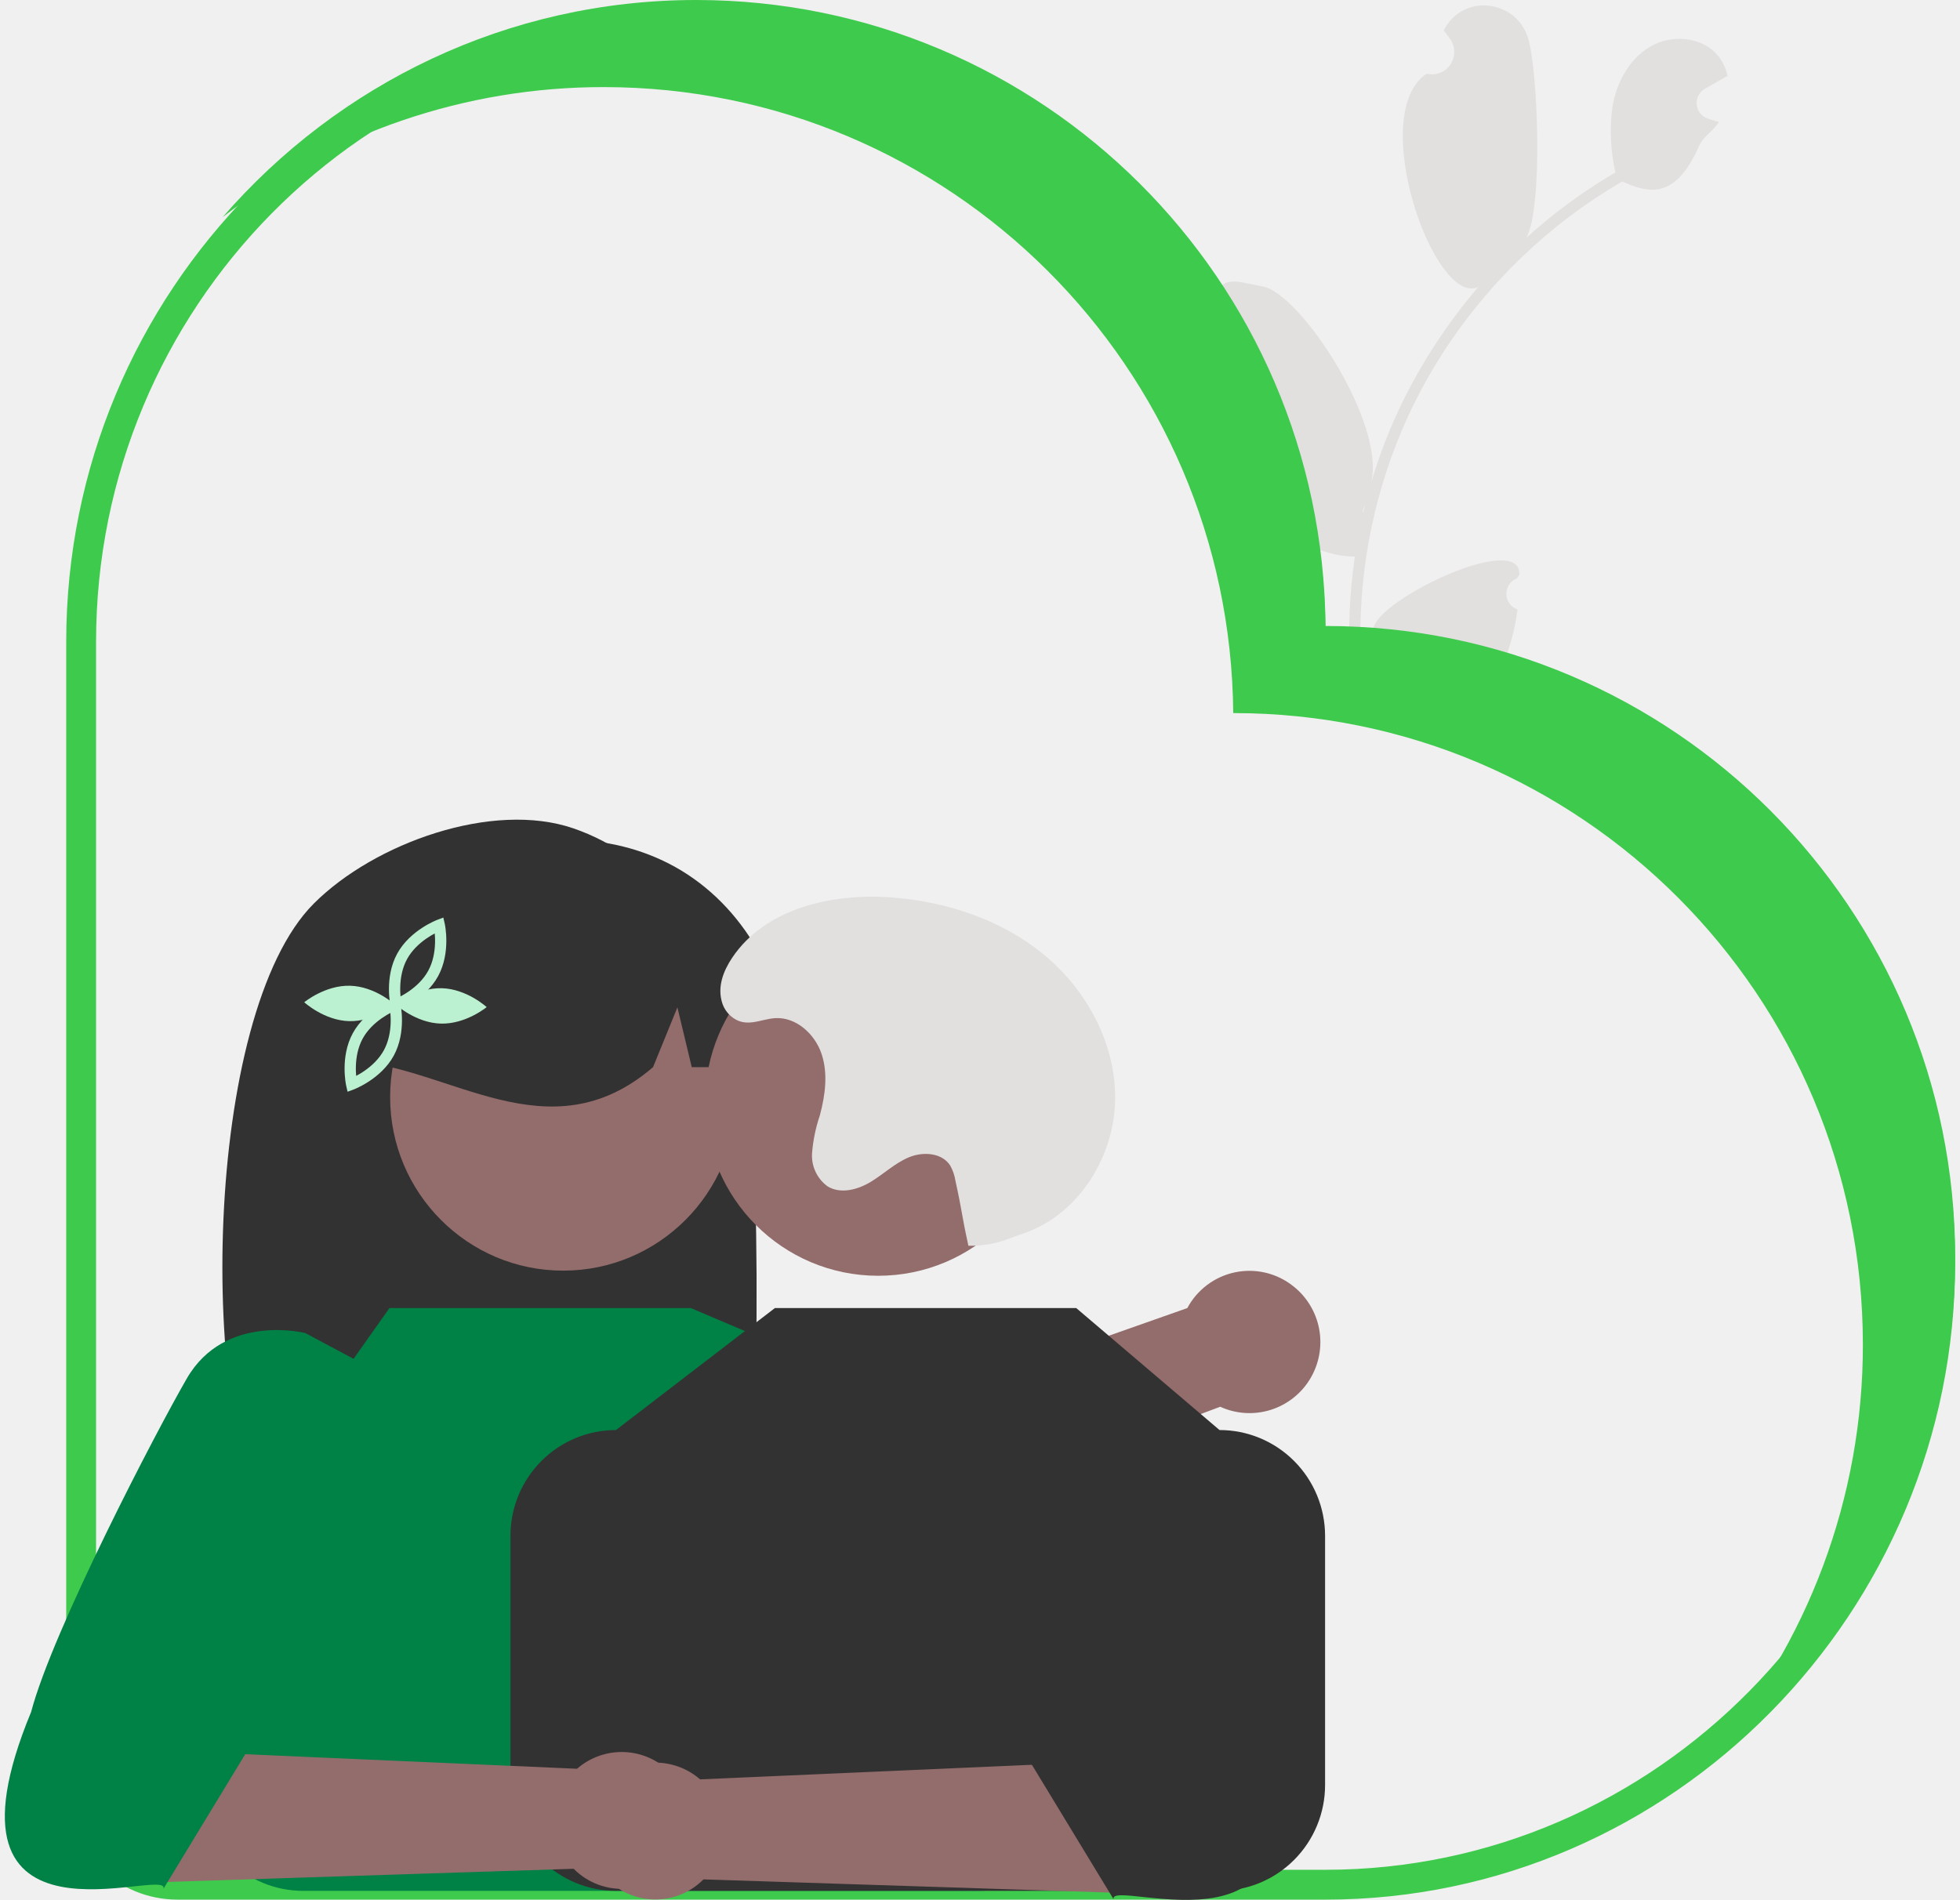
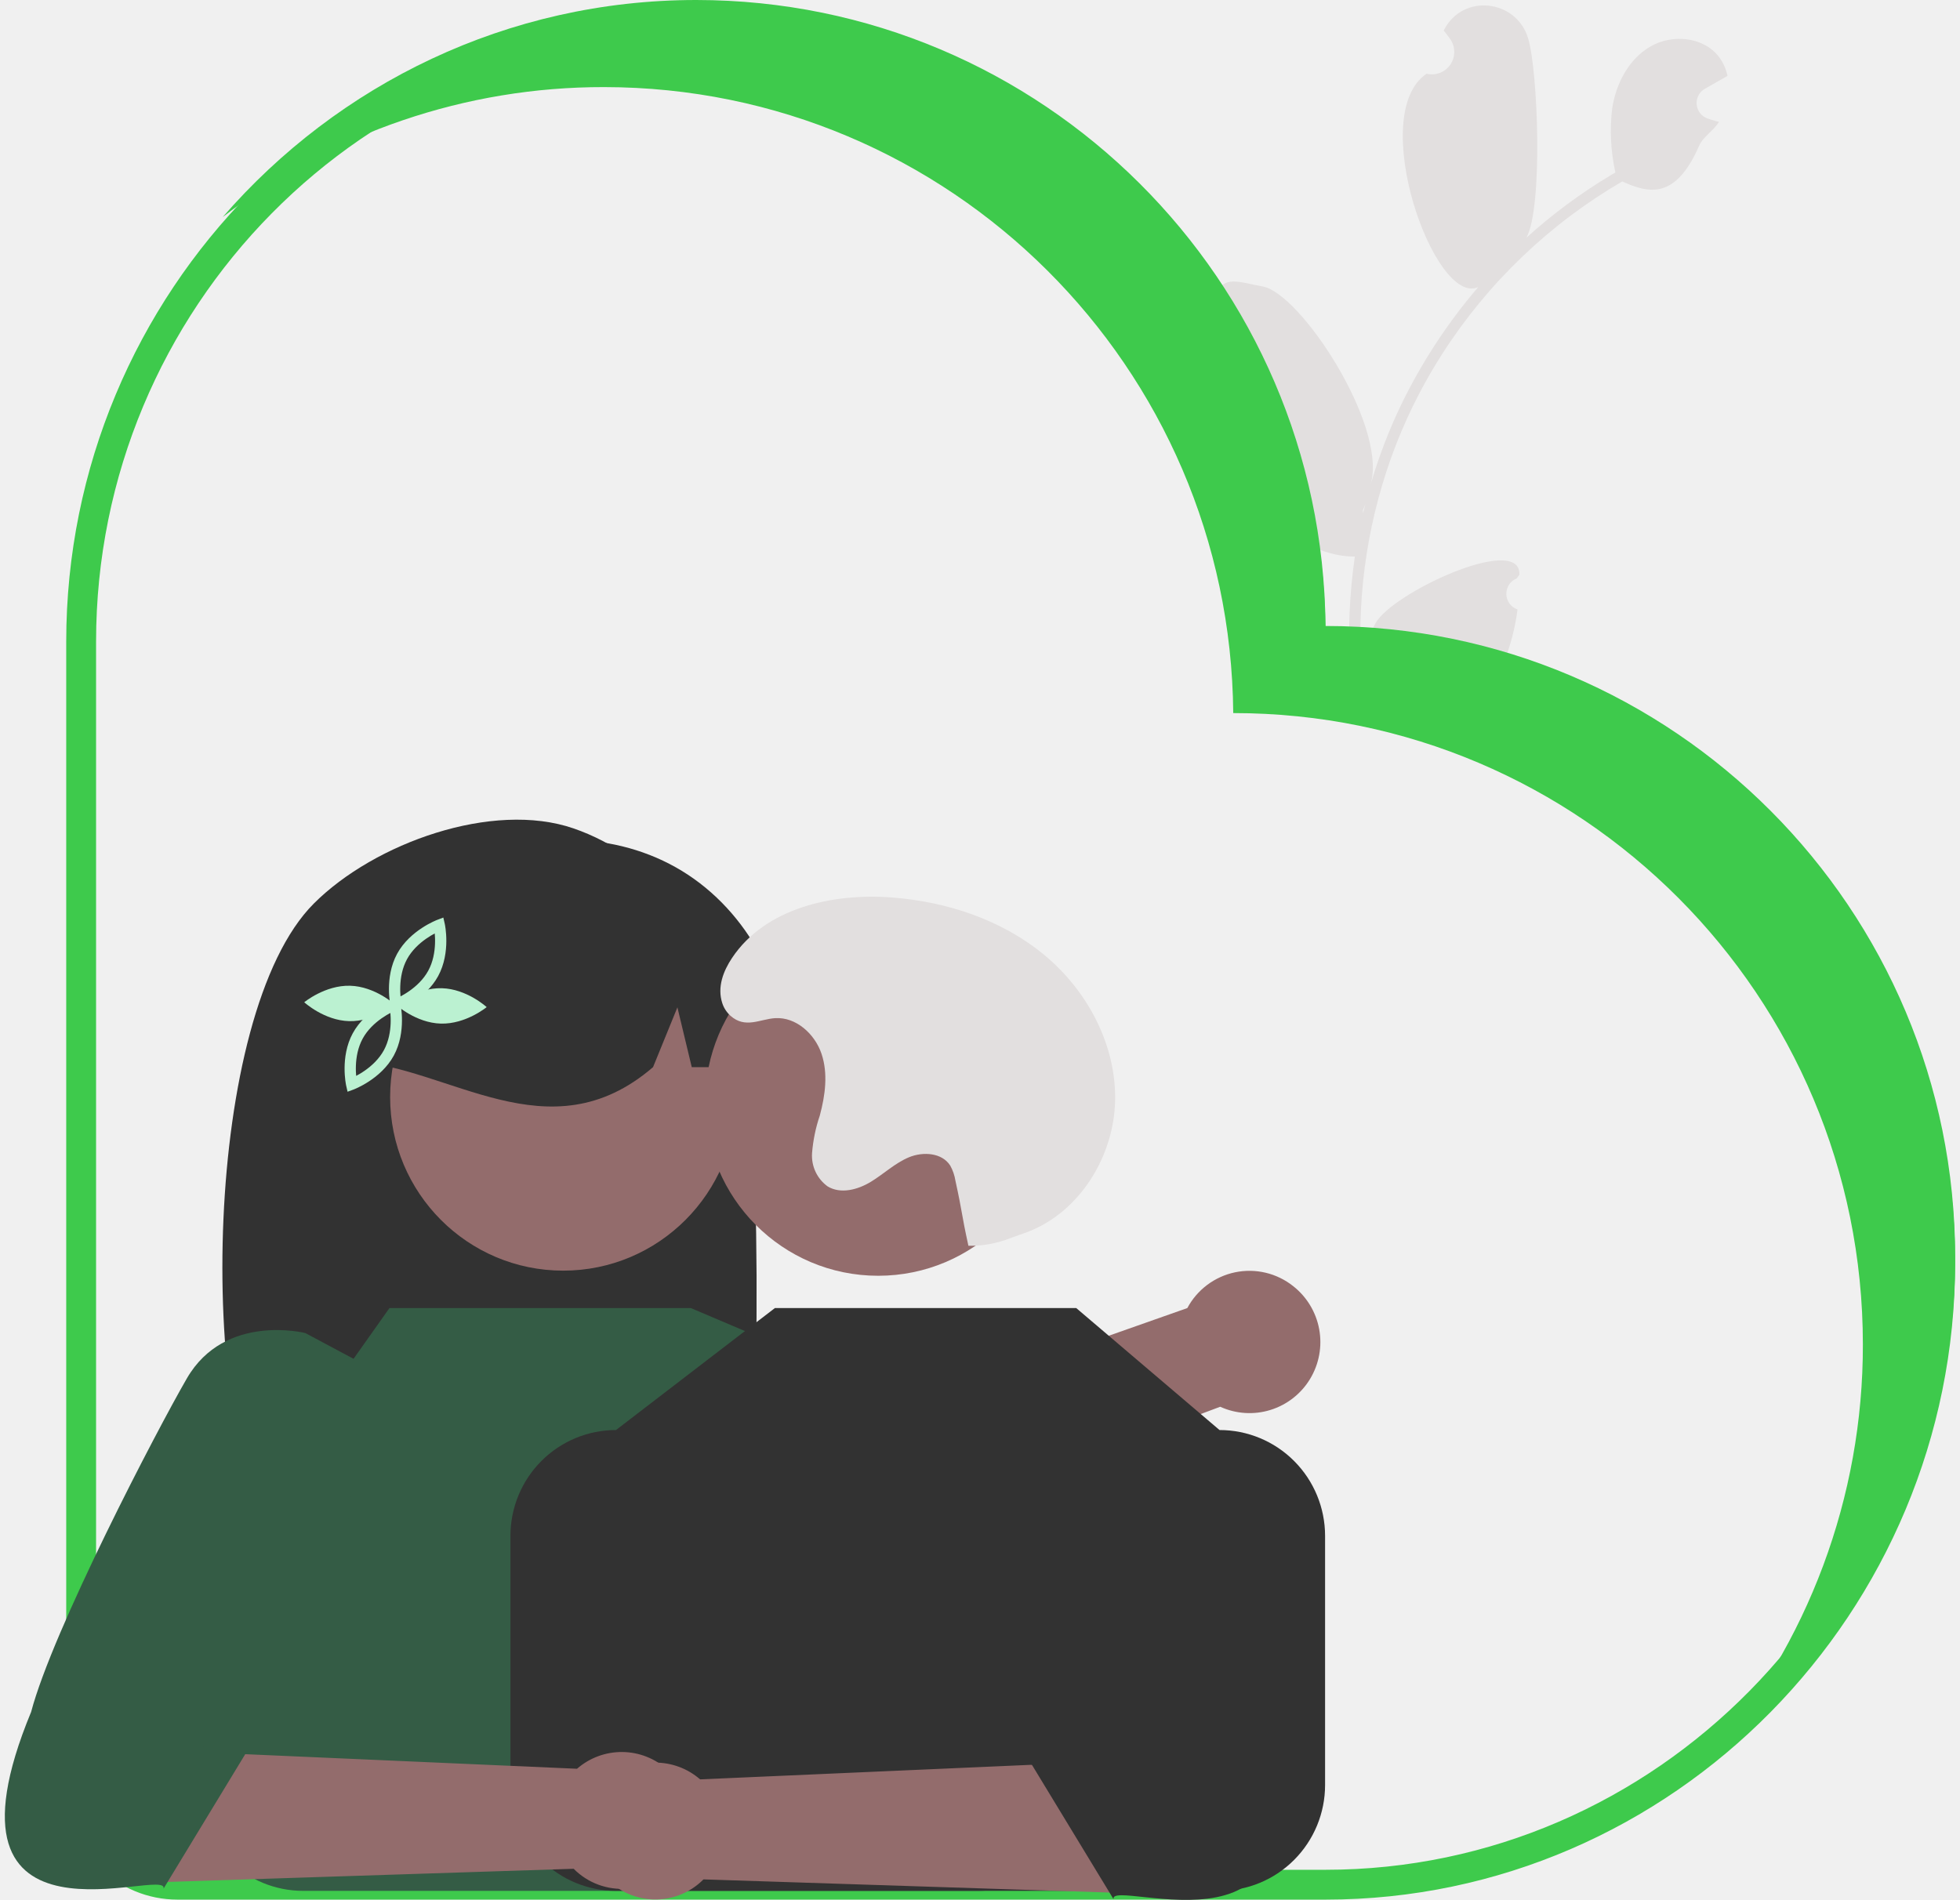
<svg xmlns="http://www.w3.org/2000/svg" width="197" height="191" viewBox="0 0 197 191" fill="none">
  <g clip-path="url(#clip0_1280_15350)">
    <path d="M152.527 61.267C152.206 61.158 151.925 60.953 151.724 60.679C151.522 60.404 151.409 60.075 151.401 59.734C151.393 59.394 151.489 59.059 151.676 58.775C151.864 58.491 152.134 58.272 152.45 58.148L152.719 57.767C152.718 57.728 152.717 57.689 152.716 57.65C152.614 53.697 139.874 59.63 138.243 62.671C137.522 64.015 137.04 65.474 136.817 66.984C136.374 59.413 137.558 51.834 140.291 44.762C140.978 42.989 141.764 41.255 142.645 39.569C143.368 38.187 144.15 36.841 144.991 35.529C149.564 28.415 155.754 22.49 163.052 18.241C165.798 19.494 168.423 20.025 170.777 14.662C171.196 13.709 172.24 13.149 172.769 12.254C172.487 12.185 172.206 12.101 171.932 12.014C171.847 11.985 171.757 11.956 171.672 11.927L171.64 11.916C171.34 11.815 171.076 11.628 170.88 11.38C170.683 11.131 170.563 10.831 170.533 10.515C170.502 10.199 170.564 9.882 170.709 9.6C170.855 9.318 171.079 9.085 171.354 8.928C171.525 8.83 171.696 8.733 171.867 8.635C172.128 8.484 172.392 8.338 172.653 8.186C172.681 8.173 172.709 8.159 172.736 8.143C173.035 7.97 173.333 7.803 173.632 7.63C173.486 6.912 173.177 6.238 172.728 5.659C171.165 3.679 168.052 3.413 165.877 4.679C163.697 5.943 162.421 8.412 162.04 10.906C161.783 13.055 161.893 15.232 162.364 17.343C162.199 17.441 162.032 17.533 161.868 17.631C158.856 19.437 156.028 21.534 153.424 23.892C155.101 20.803 154.582 7.083 153.585 3.83C152.387 -0.077 147.048 -0.66 145.164 2.964C145.146 2.999 145.128 3.034 145.11 3.07C145.337 3.348 145.554 3.635 145.762 3.929C146.021 4.301 146.163 4.743 146.167 5.196C146.172 5.65 146.04 6.095 145.789 6.472C145.537 6.85 145.178 7.142 144.758 7.311C144.338 7.48 143.877 7.518 143.435 7.42L143.39 7.41C137.321 11.474 144.185 30.898 148.582 28.855C145.484 32.468 142.867 36.47 140.797 40.76C139.584 43.294 138.578 45.922 137.788 48.619L137.811 48.522C139.321 42.566 130.668 29.455 126.911 28.799C124.746 28.421 122.805 27.557 122.322 29.707C122.314 29.741 122.306 29.776 122.299 29.81C122.754 30.242 123.182 30.702 123.58 31.188C123.807 31.466 124.024 31.753 124.232 32.047C124.491 32.419 124.633 32.861 124.637 33.314C124.642 33.768 124.51 34.213 124.259 34.59C124.007 34.968 123.648 35.26 123.228 35.429C122.808 35.598 122.347 35.636 121.905 35.538L121.86 35.528C121.828 35.52 121.8 35.514 121.767 35.507C117.613 40.942 126.945 55.974 136.172 55.952L136.176 55.954C135.628 59.722 135.471 63.537 135.709 67.337L147.962 72.121C148.059 72.001 148.153 71.876 148.246 71.755C147.084 71.384 145.972 70.871 144.934 70.229C146.277 69.465 147.624 68.692 148.967 67.928C148.996 67.915 149.023 67.9 149.05 67.884C149.733 67.491 150.419 67.105 151.103 66.712L151.103 66.711C151.809 64.966 152.288 63.136 152.528 61.267L152.527 61.267ZM149.238 28.102L149.248 28.096L149.235 28.111L149.238 28.102ZM137.002 51.584L136.989 51.305C137.06 51.135 137.126 50.964 137.19 50.786C137.209 50.737 137.219 50.685 137.238 50.637C137.159 50.956 137.077 51.274 137.003 51.595L137.002 51.584Z" fill="#E2DFDF" />
    <path d="M131.727 63.492L131.739 64.979H133.227C167.346 64.979 195.012 92.713 195.012 126.947C195.012 161.198 167.329 189.473 133.227 189.473H17.84C15.273 189.473 12.811 188.45 10.994 186.628C9.178 184.806 8.156 182.334 8.156 179.755V64.513C8.156 30.18 35.78 2.029 69.984 2.047C103.909 2.066 131.442 29.517 131.727 63.492Z" stroke="#3ECA4C" stroke-width="3" />
    <path d="M133.227 62.932C132.936 28.139 104.738 0.019 69.986 0C50.984 0 33.979 8.466 22.38 21.826C33.361 13.332 46.844 8.734 60.711 8.756C95.463 8.775 123.661 36.894 123.953 71.687C158.904 71.687 187.238 100.108 187.238 135.166C187.259 150.458 181.756 165.24 171.747 176.775C179.456 170.853 185.7 163.229 189.995 154.495C194.29 145.76 196.521 136.15 196.513 126.411C196.513 91.352 168.179 62.932 133.227 62.932Z" fill="#3ECA4C" />
    <path d="M74.189 101.871C71.61 93.626 65.745 86.064 57.634 83.277C49.522 80.49 37.644 84.736 31.546 90.832C20.391 101.983 19.823 142.849 27.487 154.955C29.012 154.874 34.272 154.814 35.814 154.756L37.997 147.46V154.684C50.039 154.311 63.443 164.246 75.12 154.786C76.244 146.215 76.768 110.116 74.189 101.871Z" fill="#323232" />
    <path d="M56.608 127.741C66.216 127.741 74.005 119.928 74.005 110.291C74.005 100.654 66.216 92.841 56.608 92.841C47.001 92.841 39.212 100.654 39.212 110.291C39.212 119.928 47.001 127.741 56.608 127.741Z" fill="#936C6C" />
    <path d="M68.562 87.568C61.917 83.505 53.06 83.388 46.31 87.274C39.56 91.161 35.195 98.891 35.342 106.696C45.066 107.145 55.152 116.305 65.638 107.282L68.086 101.272L69.53 107.286C72.686 107.286 75.848 107.282 79.016 107.274C79.368 99.475 75.208 91.632 68.562 87.568Z" fill="#323232" />
    <path d="M39.754 101.097L39.737 101.022C39.731 100.996 39.154 98.331 40.354 96.125C41.553 93.918 44.104 92.951 44.129 92.942L44.2 92.915L44.217 92.989C44.223 93.016 44.8 95.681 43.6 97.887C42.401 100.094 39.85 101.061 39.825 101.07L39.754 101.097ZM44.103 93.095C43.682 93.269 41.533 94.233 40.47 96.188C39.408 98.143 39.768 100.47 39.851 100.918C40.273 100.744 42.422 99.779 43.484 97.824C44.547 95.87 44.186 93.543 44.103 93.095Z" fill="#BBF1D1" stroke="#BBF1D1" />
    <path d="M39.741 100.908L39.758 100.982C39.764 101.009 40.341 103.673 39.141 105.88C37.942 108.086 35.392 109.053 35.366 109.063L35.295 109.089L35.278 109.015C35.272 108.988 34.695 106.324 35.895 104.117C37.094 101.91 39.645 100.944 39.67 100.934L39.741 100.908ZM35.392 108.91C35.813 108.736 37.962 107.771 39.025 105.816C40.088 103.862 39.727 101.535 39.644 101.087C39.223 101.261 37.073 102.225 36.011 104.18C34.949 106.134 35.309 108.462 35.392 108.91Z" fill="#BBF1D1" stroke="#BBF1D1" />
    <path d="M44.404 99.348C41.887 99.282 39.801 101.007 39.801 101.007C39.801 101.007 41.795 102.839 44.312 102.905C46.83 102.971 48.916 101.246 48.916 101.246C48.916 101.246 46.921 99.414 44.404 99.348Z" fill="#BBF1D1" />
    <path d="M35.091 102.657C37.608 102.722 39.694 100.997 39.694 100.997C39.694 100.997 37.7 99.165 35.183 99.099C32.666 99.033 30.579 100.759 30.579 100.759C30.579 100.759 32.574 102.591 35.091 102.657Z" fill="#BBF1D1" />
    <path d="M88.265 128.256C97.872 128.256 105.661 120.443 105.661 110.806C105.661 101.169 97.872 93.356 88.265 93.356C78.657 93.356 70.868 101.169 70.868 110.806C70.868 120.443 78.657 128.256 88.265 128.256Z" fill="#936C6C" />
    <path d="M129.971 129.292C129.159 128.647 128.216 128.189 127.209 127.95C126.201 127.711 125.154 127.696 124.14 127.907C123.126 128.118 122.171 128.549 121.341 129.17C120.511 129.792 119.827 130.588 119.338 131.503L70.233 148.808L75.106 159.195L122.644 141.424C124.231 142.147 126.027 142.262 127.693 141.745C129.358 141.229 130.777 140.118 131.68 138.622C132.583 137.127 132.908 135.351 132.593 133.631C132.278 131.912 131.345 130.368 129.971 129.292Z" fill="#936C6C" />
    <path d="M77.499 140.703L70.245 143.851L66.368 145.536L63.838 146.631C62.767 146.916 61.764 147.417 60.891 148.103C59.398 149.273 58.354 150.924 57.932 152.777C57.511 154.63 57.74 156.572 58.58 158.276C59.42 159.98 60.819 161.341 62.543 162.131C64.266 162.92 66.209 163.09 68.042 162.61L82.889 160.909C83.311 160.859 83.718 160.719 84.081 160.497C84.444 160.276 84.756 159.979 84.995 159.627C85.485 158.908 90.068 156.741 89.847 155.901L91.808 154.999L94.655 154.105L105.341 149.174L103.725 143.18L105.22 135.821C104.996 134.992 80.749 141.124 79.974 140.757C79.59 140.569 79.17 140.467 78.743 140.457C78.315 140.448 77.891 140.532 77.499 140.703Z" fill="#323232" />
-     <path d="M98.293 190.093H30.47C27.656 190.093 24.957 188.972 22.968 186.976C20.978 184.98 19.86 182.274 19.86 179.451V154.406C19.86 151.583 20.978 148.876 22.968 146.881C24.957 144.885 27.656 143.764 30.47 143.764L39.146 131.501H69.431L98.293 143.764C99.686 143.764 101.066 144.039 102.353 144.574C103.64 145.108 104.81 145.892 105.795 146.881C106.78 147.869 107.562 149.042 108.095 150.333C108.628 151.624 108.902 153.008 108.902 154.406V179.451C108.902 180.849 108.628 182.233 108.095 183.524C107.562 184.815 106.78 185.988 105.795 186.976C104.81 187.964 103.64 188.748 102.353 189.283C101.066 189.818 99.686 190.093 98.293 190.093Z" fill="#008145" />
+     <path d="M98.293 190.093H30.47C27.656 190.093 24.957 188.972 22.968 186.976C20.978 184.98 19.86 182.274 19.86 179.451V154.406C19.86 151.583 20.978 148.876 22.968 146.881C24.957 144.885 27.656 143.764 30.47 143.764L39.146 131.501H69.431L98.293 143.764C99.686 143.764 101.066 144.039 102.353 144.574C103.64 145.108 104.81 145.892 105.795 146.881C106.78 147.869 107.562 149.042 108.095 150.333C108.628 151.624 108.902 153.008 108.902 154.406V179.451C108.902 180.849 108.628 182.233 108.095 183.524C107.562 184.815 106.78 185.988 105.795 186.976C104.81 187.964 103.64 188.748 102.353 189.283C101.066 189.818 99.686 190.093 98.293 190.093Z" fill="#345C45" />
    <path d="M122.574 190.093H61.913C60.52 190.093 59.14 189.818 57.853 189.283C56.566 188.748 55.396 187.964 54.411 186.976C53.426 185.988 52.645 184.815 52.111 183.524C51.578 182.233 51.304 180.849 51.304 179.451V154.406C51.304 151.583 52.422 148.876 54.411 146.881C56.401 144.885 59.099 143.764 61.913 143.764L77.886 131.501H108.171L122.574 143.764C125.388 143.764 128.087 144.885 130.076 146.881C132.066 148.876 133.184 151.583 133.184 154.406V179.451C133.184 182.274 132.066 184.98 130.076 186.976C128.087 188.972 125.388 190.093 122.574 190.093Z" fill="#323232" />
    <path d="M68.066 186.988C67.493 187.805 66.749 188.486 65.885 188.984C65.022 189.481 64.06 189.783 63.068 189.867C62.076 189.951 61.077 189.816 60.143 189.472C59.208 189.127 58.36 188.581 57.659 187.872L15.286 189.247L9.868 189.422C4.295 189.603 1.085 183.136 4.588 178.784L8.351 174.109L21.812 176.227L26.679 176.441L57.996 177.817C59.261 176.714 60.886 176.115 62.562 176.133C64.239 176.151 65.85 176.786 67.091 177.916C68.333 179.046 69.118 180.594 69.297 182.266C69.477 183.938 69.038 185.618 68.066 186.988L68.066 186.988Z" fill="#936C6C" />
-     <path d="M30.689 134.015C30.689 134.015 22.612 131.959 18.783 138.572C15.718 143.866 5.293 163.889 3.128 172.106C-7.432 197.634 17.121 187.468 16.434 189.876L24.648 176.352C28.217 174.562 21.347 176.872 20.442 175.588L26.739 168.724L33.877 165.144L36.496 137.115L30.689 134.015Z" fill="#008145" />
+     <path d="M30.689 134.015C30.689 134.015 22.612 131.959 18.783 138.572C15.718 143.866 5.293 163.889 3.128 172.106C-7.432 197.634 17.121 187.468 16.434 189.876L24.648 176.352C28.217 174.562 21.347 176.872 20.442 175.588L26.739 168.724L33.877 165.144L36.496 137.115L30.689 134.015Z" fill="#345C45" />
    <path d="M60.299 188.054C60.872 188.872 61.616 189.553 62.479 190.05C63.343 190.548 64.305 190.849 65.297 190.934C66.289 191.018 67.287 190.883 68.222 190.539C69.157 190.194 70.005 189.648 70.706 188.939L113.079 190.313L118.497 190.489C124.069 190.67 127.279 184.203 123.777 179.851L120.013 175.176L106.553 177.293L101.686 177.507L70.369 178.884C69.103 177.781 67.479 177.182 65.802 177.2C64.126 177.218 62.514 177.852 61.273 178.983C60.032 180.113 59.247 181.661 59.068 183.333C58.888 185.005 59.326 186.685 60.299 188.054L60.299 188.054Z" fill="#936C6C" />
    <path d="M97.676 135.082C97.676 135.082 105.753 133.026 109.582 139.639C112.647 144.933 123.072 164.956 125.237 173.173C135.797 198.7 111.244 188.535 111.931 190.943L103.717 177.418C100.148 175.628 107.018 177.939 107.923 176.655L101.626 169.791L94.488 166.211L91.869 138.182L97.676 135.082Z" fill="#323232" />
    <path d="M97.334 125.24C98.775 125.267 100.207 125.007 101.546 124.475C102.136 124.247 102.748 124.059 103.336 123.831C108.533 121.815 111.957 116.257 112.079 110.664C112.202 105.071 109.317 99.642 105.034 96.064C100.751 92.487 95.203 90.65 89.648 90.225C83.664 89.767 76.926 91.291 73.583 96.296C72.693 97.627 72.07 99.244 72.597 100.852C72.755 101.337 73.038 101.772 73.416 102.114C74.909 103.448 76.398 102.445 77.92 102.356C80.012 102.234 81.891 103.935 82.567 105.927C83.242 107.92 82.945 110.113 82.4 112.145C81.984 113.368 81.722 114.638 81.62 115.926C81.576 116.572 81.697 117.218 81.971 117.804C82.246 118.39 82.665 118.895 83.188 119.273C84.496 120.066 86.213 119.607 87.521 118.815C88.829 118.022 89.959 116.921 91.373 116.338C92.786 115.755 94.684 115.884 95.507 117.177C95.768 117.647 95.945 118.16 96.029 118.692C96.767 122.066 96.597 121.867 97.334 125.24V125.24Z" fill="#E2DFDF" />
  </g>
  <defs>
    <clipPath id="clip0_1280_15350">
      <rect width="196.026" height="191" fill="white" transform="translate(0.486328)" />
    </clipPath>
  </defs>
</svg>
